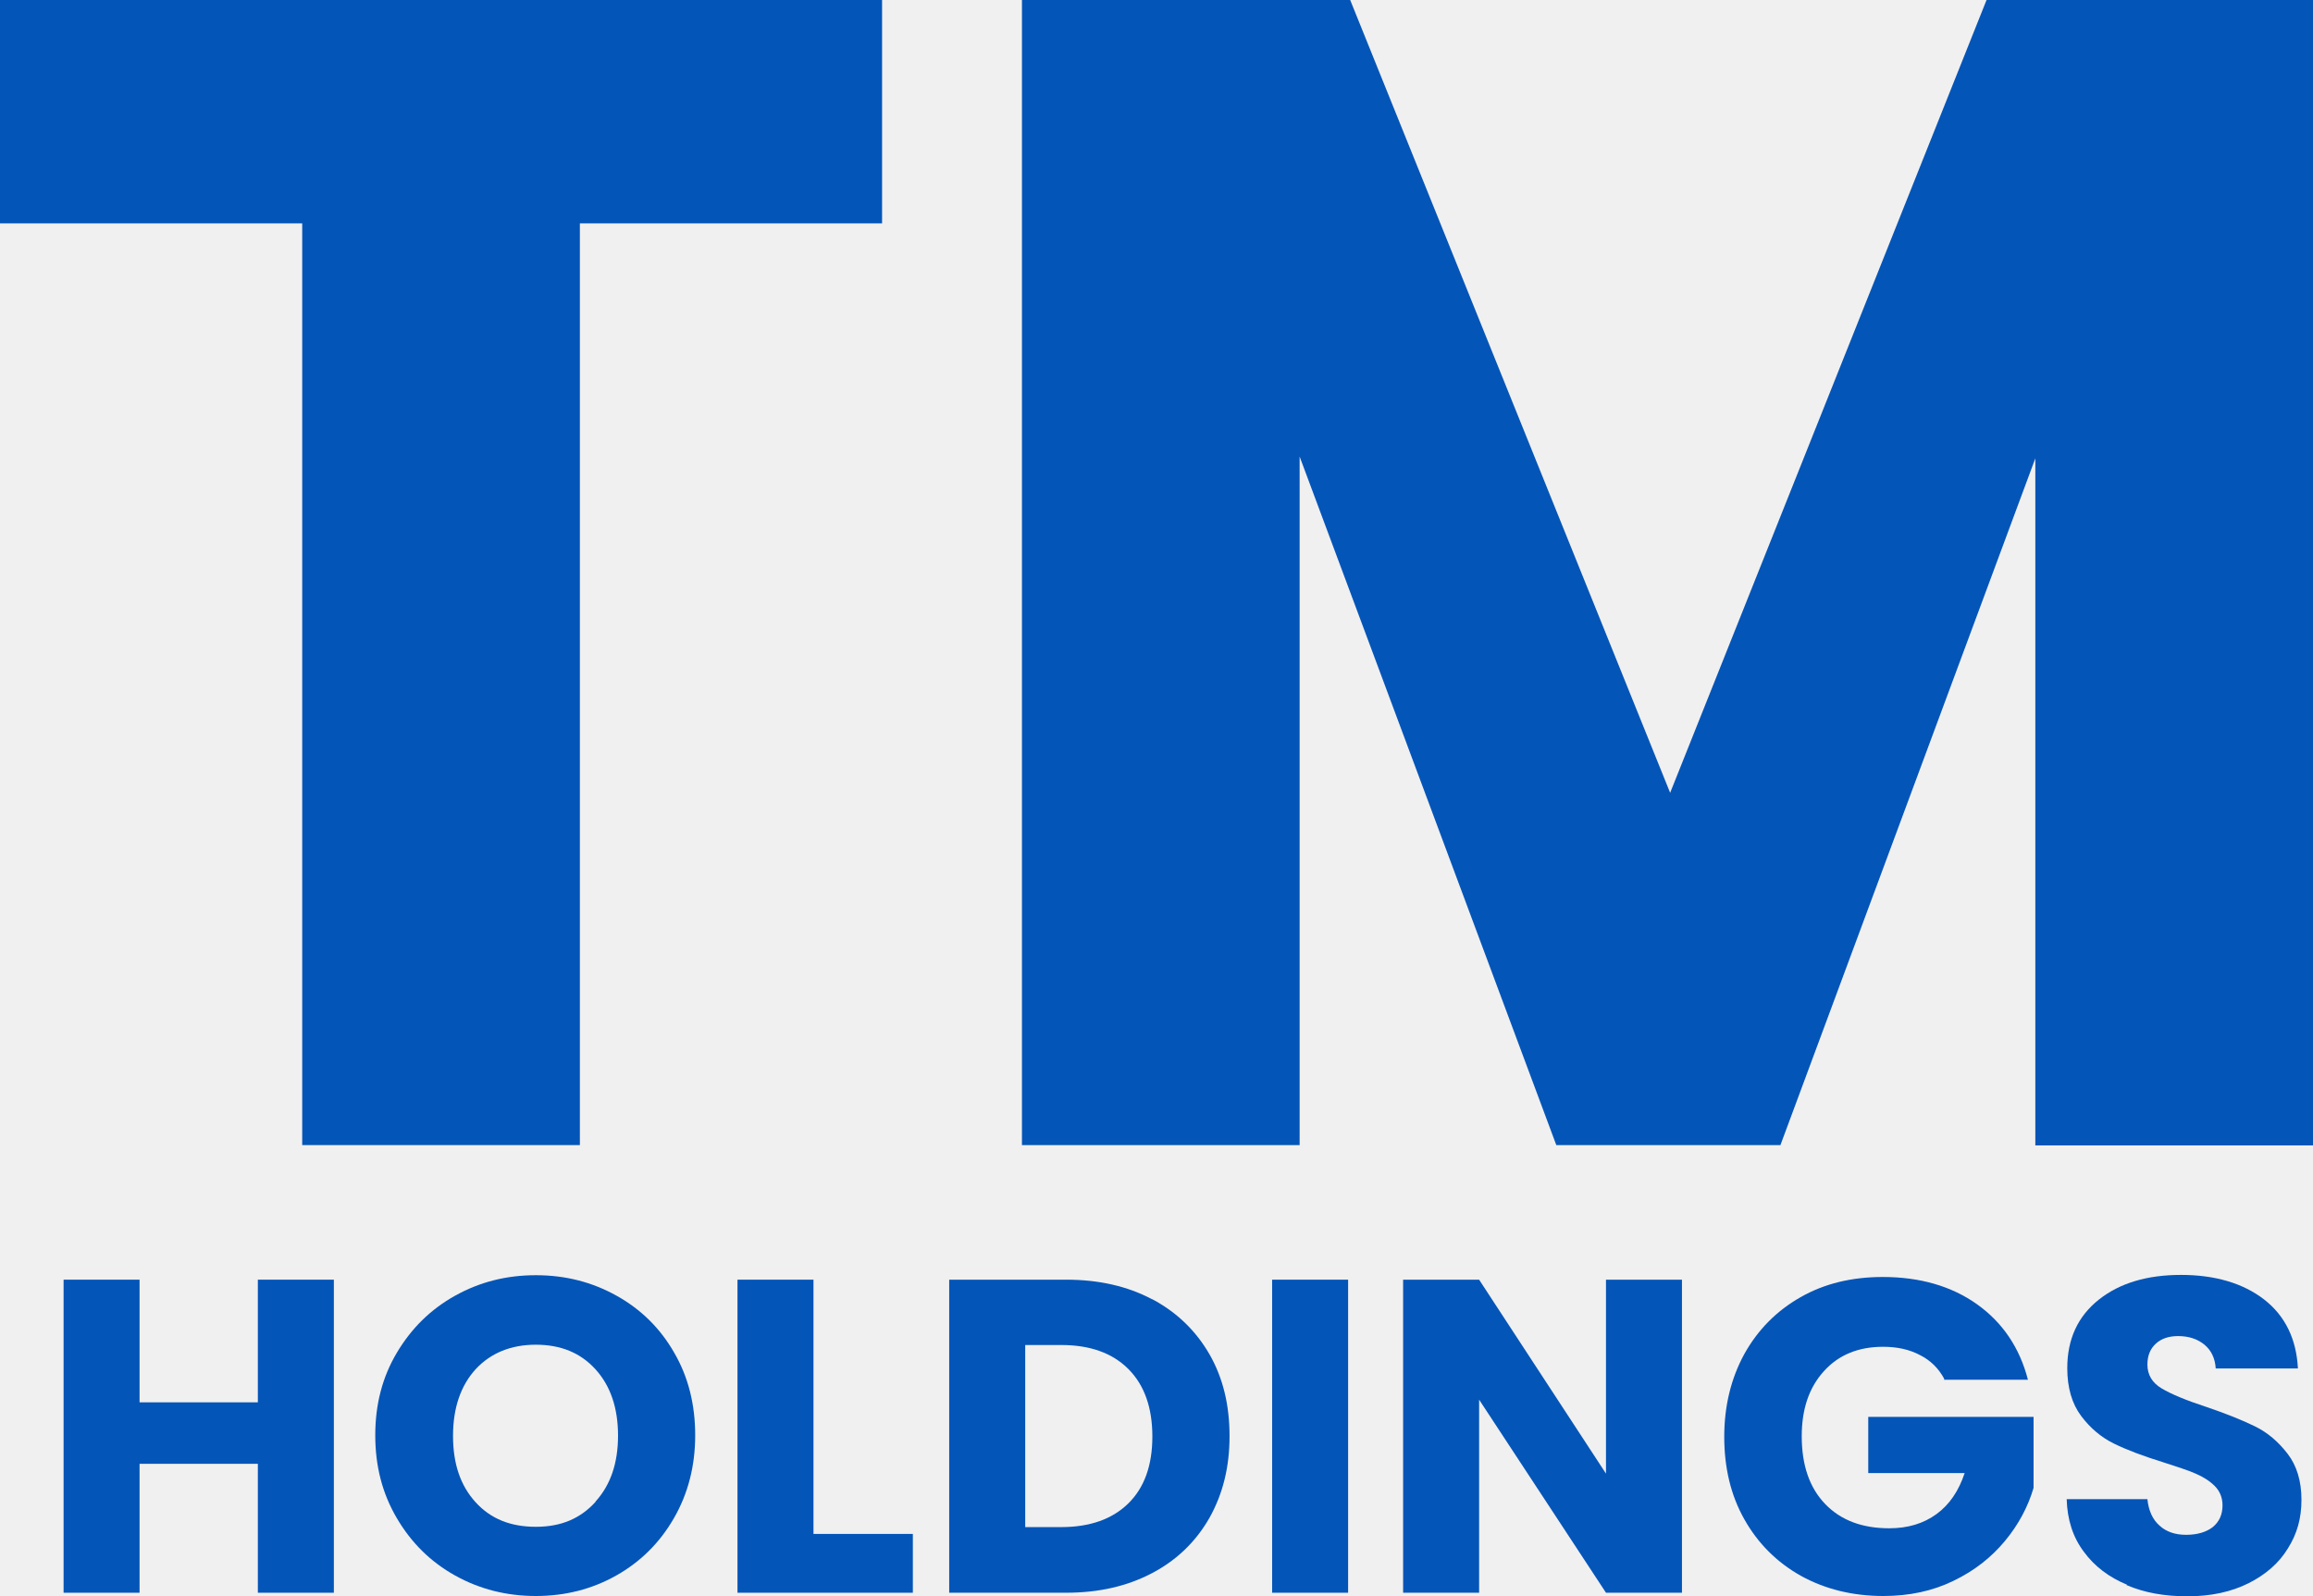
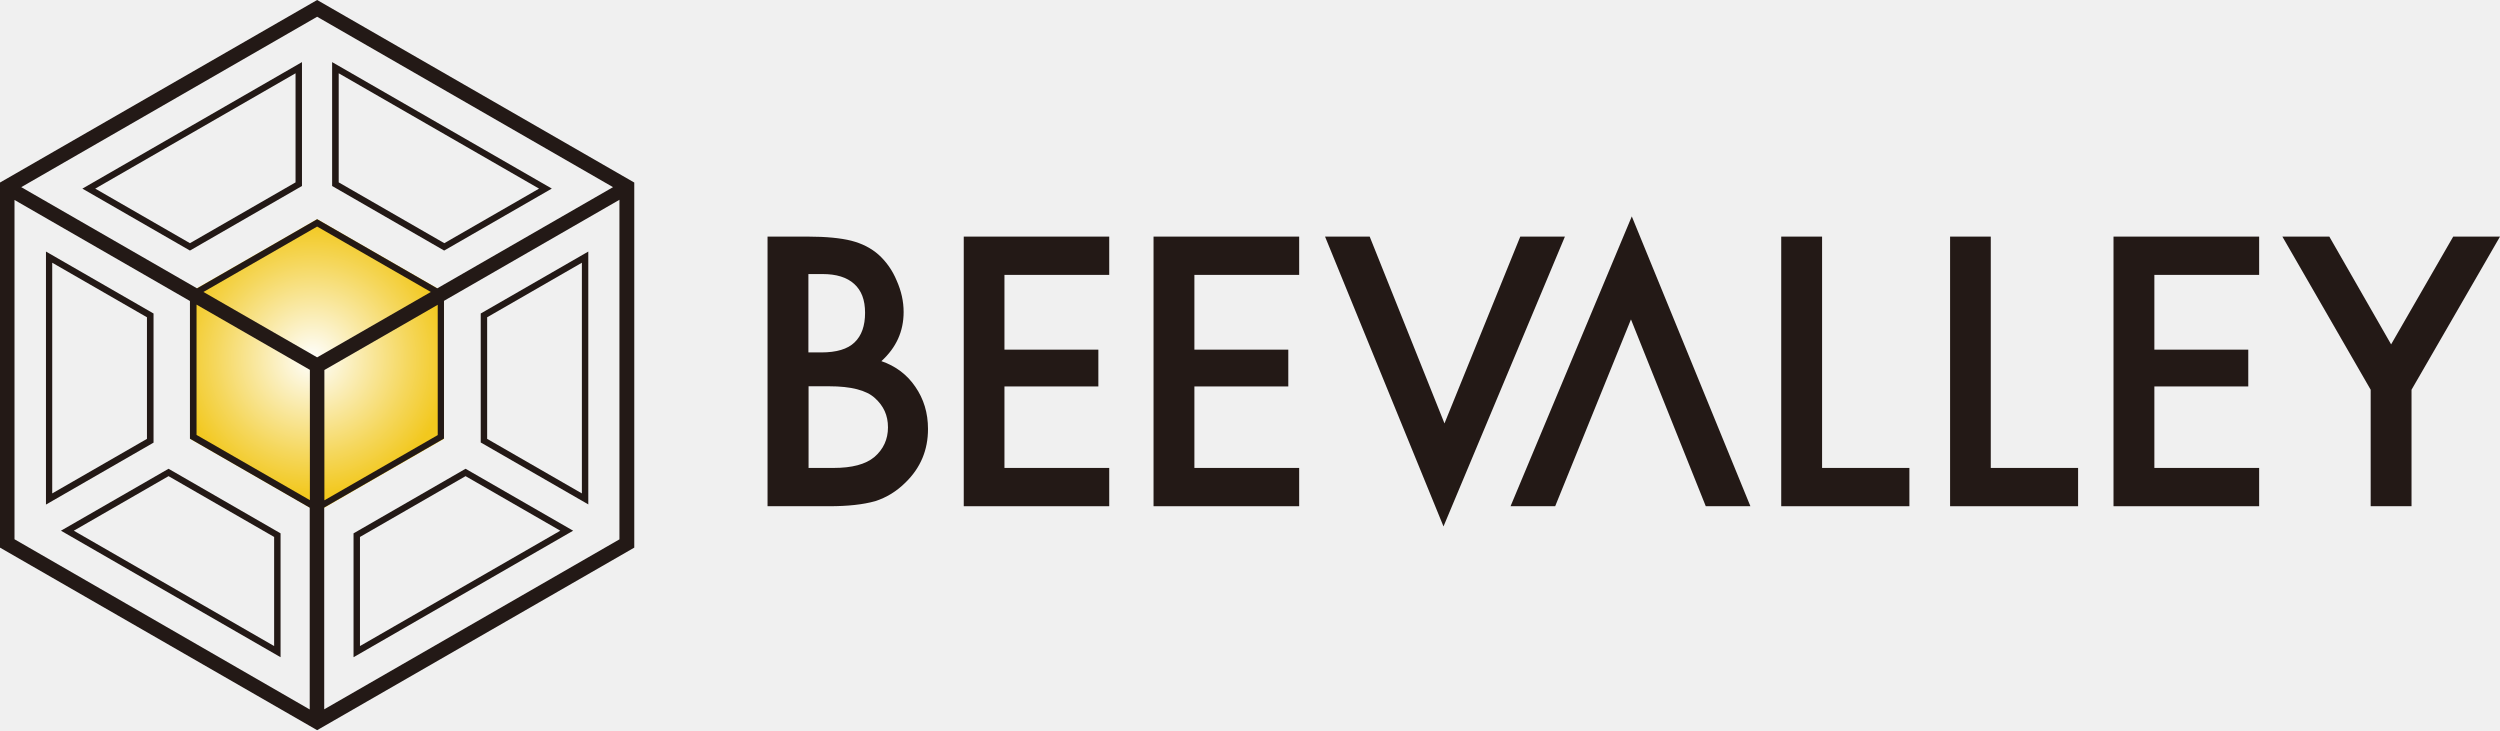
- <svg xmlns="http://www.w3.org/2000/svg" width="100" height="69" viewBox="0 0 100 69" fill="none">
-   <g clip-path="url(#clip0_4048_234)">
-     <path d="M38.136 0V9.657H25.07V49.506H13.066V9.657H0V0H38.136Z" fill="#0455B8" />
-     <path d="M100 0V49.519H87.995V19.815L76.975 49.506H67.285L56.188 19.738V49.506H44.183V0H58.374L72.207 34.275L85.886 0H100Z" fill="#0455B8" />
-     <path d="M14.434 55.324V68.859H11.148V63.285H6.034V68.859H2.749V55.324H6.034V60.627H11.148V55.324H14.434Z" fill="#0455B8" />
-     <path d="M19.675 68.114C18.614 67.523 17.783 66.701 17.157 65.636C16.53 64.57 16.224 63.388 16.224 62.053C16.224 60.717 16.53 59.536 17.157 58.483C17.783 57.43 18.614 56.608 19.675 56.017C20.736 55.426 21.887 55.131 23.166 55.131C24.444 55.131 25.595 55.426 26.656 56.017C27.717 56.608 28.548 57.43 29.149 58.483C29.762 59.536 30.056 60.73 30.056 62.053C30.056 63.375 29.75 64.57 29.136 65.636C28.522 66.701 27.691 67.523 26.643 68.114C25.595 68.705 24.431 69 23.166 69C21.9 69 20.736 68.705 19.675 68.114ZM25.748 64.916C26.4 64.197 26.72 63.247 26.72 62.066C26.72 60.884 26.4 59.921 25.748 59.202C25.096 58.483 24.239 58.136 23.166 58.136C22.092 58.136 21.21 58.495 20.558 59.202C19.918 59.908 19.586 60.871 19.586 62.078C19.586 63.285 19.906 64.223 20.558 64.942C21.21 65.661 22.066 66.008 23.166 66.008C24.265 66.008 25.096 65.648 25.748 64.929V64.916Z" fill="#0455B8" />
-     <path d="M35.17 66.316H39.466V68.859H31.884V55.324H35.17V66.316Z" fill="#0455B8" />
-     <path d="M49.821 56.171C50.882 56.736 51.701 57.532 52.289 58.547C52.877 59.574 53.158 60.743 53.158 62.091C53.158 63.44 52.864 64.595 52.289 65.623C51.701 66.65 50.882 67.446 49.809 68.011C48.735 68.576 47.507 68.859 46.088 68.859H41.038V55.324H46.088C47.507 55.324 48.747 55.606 49.809 56.171H49.821ZM48.786 64.993C49.476 64.313 49.821 63.35 49.821 62.104C49.821 60.858 49.476 59.882 48.786 59.189C48.095 58.495 47.124 58.149 45.884 58.149H44.324V66.021H45.884C47.124 66.021 48.095 65.674 48.786 64.993Z" fill="#0455B8" />
-     <path d="M58.284 55.324V68.859H54.999V55.324H58.284Z" fill="#0455B8" />
-     <path d="M72.718 68.859H69.433L63.948 60.512V68.859H60.662V55.324H63.948L69.433 63.709V55.324H72.718V68.859Z" fill="#0455B8" />
-     <path d="M84.058 59.613C83.815 59.163 83.47 58.816 83.01 58.585C82.549 58.341 82.025 58.226 81.412 58.226C80.35 58.226 79.494 58.572 78.855 59.279C78.216 59.985 77.896 60.91 77.896 62.091C77.896 63.337 78.228 64.313 78.906 65.019C79.584 65.725 80.504 66.072 81.68 66.072C82.486 66.072 83.163 65.867 83.726 65.456C84.288 65.045 84.684 64.454 84.94 63.684H80.772V61.256H87.919V64.326C87.676 65.147 87.267 65.918 86.679 66.624C86.091 67.331 85.362 67.909 84.454 68.345C83.559 68.782 82.549 69 81.424 69C80.095 69 78.906 68.705 77.858 68.127C76.809 67.536 76.004 66.727 75.416 65.687C74.828 64.647 74.546 63.452 74.546 62.117C74.546 60.781 74.84 59.587 75.416 58.534C76.004 57.481 76.809 56.672 77.845 56.081C78.88 55.49 80.069 55.208 81.399 55.208C83.01 55.208 84.378 55.606 85.477 56.389C86.577 57.173 87.318 58.264 87.676 59.651H84.045L84.058 59.613Z" fill="#0455B8" />
-     <path d="M91.959 68.512C91.179 68.191 90.552 67.716 90.092 67.087C89.619 66.457 89.376 65.7 89.351 64.814H92.841C92.892 65.314 93.071 65.7 93.365 65.957C93.659 66.226 94.043 66.355 94.516 66.355C94.989 66.355 95.385 66.239 95.666 66.021C95.947 65.79 96.088 65.481 96.088 65.083C96.088 64.749 95.973 64.467 95.756 64.249C95.538 64.03 95.257 63.85 94.925 63.709C94.605 63.568 94.132 63.414 93.531 63.221C92.662 62.952 91.946 62.682 91.396 62.412C90.846 62.142 90.373 61.744 89.977 61.218C89.581 60.691 89.376 59.998 89.376 59.15C89.376 57.892 89.836 56.903 90.744 56.184C91.652 55.465 92.841 55.118 94.298 55.118C95.756 55.118 96.983 55.477 97.891 56.184C98.798 56.89 99.284 57.892 99.348 59.163H95.794C95.768 58.727 95.602 58.38 95.308 58.136C95.014 57.892 94.631 57.763 94.17 57.763C93.774 57.763 93.454 57.866 93.212 58.084C92.969 58.303 92.841 58.598 92.841 58.996C92.841 59.433 93.045 59.78 93.454 60.024C93.864 60.268 94.503 60.537 95.372 60.82C96.241 61.115 96.945 61.398 97.494 61.667C98.044 61.937 98.504 62.335 98.901 62.849C99.297 63.362 99.501 64.03 99.501 64.839C99.501 65.648 99.31 66.316 98.913 66.945C98.53 67.575 97.954 68.076 97.213 68.448C96.472 68.82 95.589 69.013 94.579 69.013C93.57 69.013 92.713 68.859 91.933 68.525L91.959 68.512Z" fill="#0455B8" />
+ <svg xmlns="http://www.w3.org/2000/svg" width="178" height="52" viewBox="0 0 178 52" fill="none">
+   <g clip-path="url(#clip0_42_115)">
+     <path d="M54.649 36.043V16.846H57.535C58.825 16.846 59.857 16.951 60.608 17.138C61.382 17.337 62.027 17.665 62.567 18.144C63.106 18.636 63.54 19.244 63.845 19.981C64.174 20.718 64.338 21.467 64.338 22.215C64.338 23.596 63.81 24.754 62.755 25.713C63.775 26.064 64.584 26.673 65.171 27.538C65.769 28.404 66.074 29.398 66.074 30.545C66.074 32.042 65.546 33.306 64.479 34.347C63.834 34.99 63.118 35.423 62.321 35.681C61.453 35.926 60.362 36.043 59.048 36.043H54.649ZM57.558 25.093H58.473C59.552 25.093 60.35 24.859 60.843 24.38C61.347 23.9 61.593 23.198 61.593 22.274C61.593 21.35 61.335 20.683 60.819 20.215C60.303 19.747 59.552 19.513 58.579 19.513H57.558V25.093ZM57.558 33.317H59.353C60.667 33.317 61.629 33.06 62.25 32.545C62.895 31.995 63.224 31.282 63.224 30.428C63.224 29.574 62.919 28.907 62.285 28.334C61.675 27.784 60.596 27.503 59.036 27.503H57.57V33.306L57.558 33.317Z" fill="#231916" />
+     <path d="M78.977 19.572H71.517V24.895H78.203V27.515H71.517V33.317H78.977V36.043H68.619V16.846H78.977V19.572Z" fill="#231916" />
+     <path d="M92.501 19.572H85.041V24.895H91.727V27.515H85.041V33.317H92.501V36.043H82.132V16.846H92.501V19.572Z" fill="#231916" />
+     <path d="M160.851 19.572H153.391V24.895H160.077V27.515H153.391V33.317H160.851V36.043H150.482V16.846H160.851V19.572Z" fill="#231916" />
+     <path d="M97.522 16.846L102.847 30.147L108.243 16.846H111.422L102.777 37.482L94.343 16.846H97.522Z" fill="#231916" />
+     <path d="M121.451 36.043L116.125 22.742L110.729 36.043H107.551L116.184 15.407L124.629 36.043H121.451Z" fill="#231916" />
+     <path d="M129.732 16.846V33.317H135.949V36.043H126.823V16.846H129.732Z" fill="#231916" />
+     <path d="M141.743 16.846V33.317H147.96V36.043H138.846V16.846H141.743Z" fill="#231916" />
+     <path d="M168.792 27.749L162.505 16.846H165.848L170.247 24.52L174.669 16.846H178L171.701 27.749V36.043H168.792V27.749Z" fill="#231916" />
+     <mask id="mask0_42_115" style="mask-type:luminance" maskUnits="userSpaceOnUse" x="13" y="15" width="19" height="22">
+       <path d="M13.524 20.812V31.235L22.58 36.441L31.624 31.235V20.812L22.58 15.606L13.524 20.812Z" fill="white" />
+     </mask>
+     <g mask="url(#mask0_42_115)">
+       <path d="M31.624 15.606H13.524V36.441H31.624V15.606Z" fill="url(#paint0_radial_42_115)" />
+     </g>
+     <path d="M21.501 13.243V4.422L5.865 13.43L13.524 17.84L21.501 13.243ZM21.043 5.218V12.985L13.524 17.314L6.78 13.43L21.043 5.218Z" fill="#231916" />
+     <path d="M39.295 13.43L23.647 4.422V13.243L31.624 17.84L39.283 13.43H39.295ZM24.116 5.218L38.38 13.43L31.635 17.314L24.116 12.985V5.218Z" fill="#231916" />
+     <path d="M4.34 37.786L19.976 46.794V37.974L12 33.376L4.34 37.786ZM19.518 45.999L5.255 37.786L12 33.902L19.518 38.231V45.999Z" fill="#231916" />
+     <path d="M10.932 22.321L3.273 17.91V35.926L10.932 31.516V22.332V22.321ZM3.718 35.131V18.706L10.463 22.59V31.247L3.718 35.131Z" fill="#231916" />
+     <path d="M41.887 17.91L34.228 22.321V31.504L41.887 35.914V17.899V17.91ZM34.685 31.247V22.59L41.43 18.706V35.131L34.685 31.247Z" fill="#231916" />
+     <path d="M25.172 37.974V46.794L40.808 37.786L33.148 33.376L25.172 37.974ZM25.63 45.999V38.231L33.148 33.902L39.893 37.786L25.63 45.999Z" fill="#231916" />
+     <path d="M22.58 0L0 12.997V38.991L22.58 51.988L45.16 38.991V12.997L22.58 0ZM22.58 1.193L43.647 13.325L31.131 20.531L22.58 15.606L14.029 20.531L1.513 13.325L22.58 1.193ZM13.994 21.689L22.064 26.333V35.61L13.994 30.966V21.689ZM14.486 20.788L22.58 16.132L30.674 20.788L22.58 25.444L14.486 20.788ZM23.096 26.345L31.166 21.701V30.978L23.096 35.622V26.345ZM1.032 38.395V14.237L13.524 21.432V31.235L22.052 36.148V50.514L1.032 38.395ZM44.116 38.395L23.084 50.503V36.137L31.612 31.223V21.42L44.104 14.225V38.395H44.116Z" fill="#231916" />
  </g>
  <defs>
-     <clipPath id="clip0_4048_234">
-       <rect width="100" height="69" fill="white" />
+     <radialGradient id="paint0_radial_42_115" cx="0" cy="0" r="1" gradientUnits="userSpaceOnUse" gradientTransform="translate(22.2426 25.5398) scale(9.74748 9.72148)">
+       <stop stop-color="white" />
+       <stop offset="0.03" stop-color="#FEFDF7" />
+       <stop offset="0.71" stop-color="#F5D75C" />
+       <stop offset="1" stop-color="#F2C81E" />
+     </radialGradient>
+     <clipPath id="clip0_42_115">
+       <rect width="178" height="52" fill="white" />
    </clipPath>
  </defs>
</svg>
